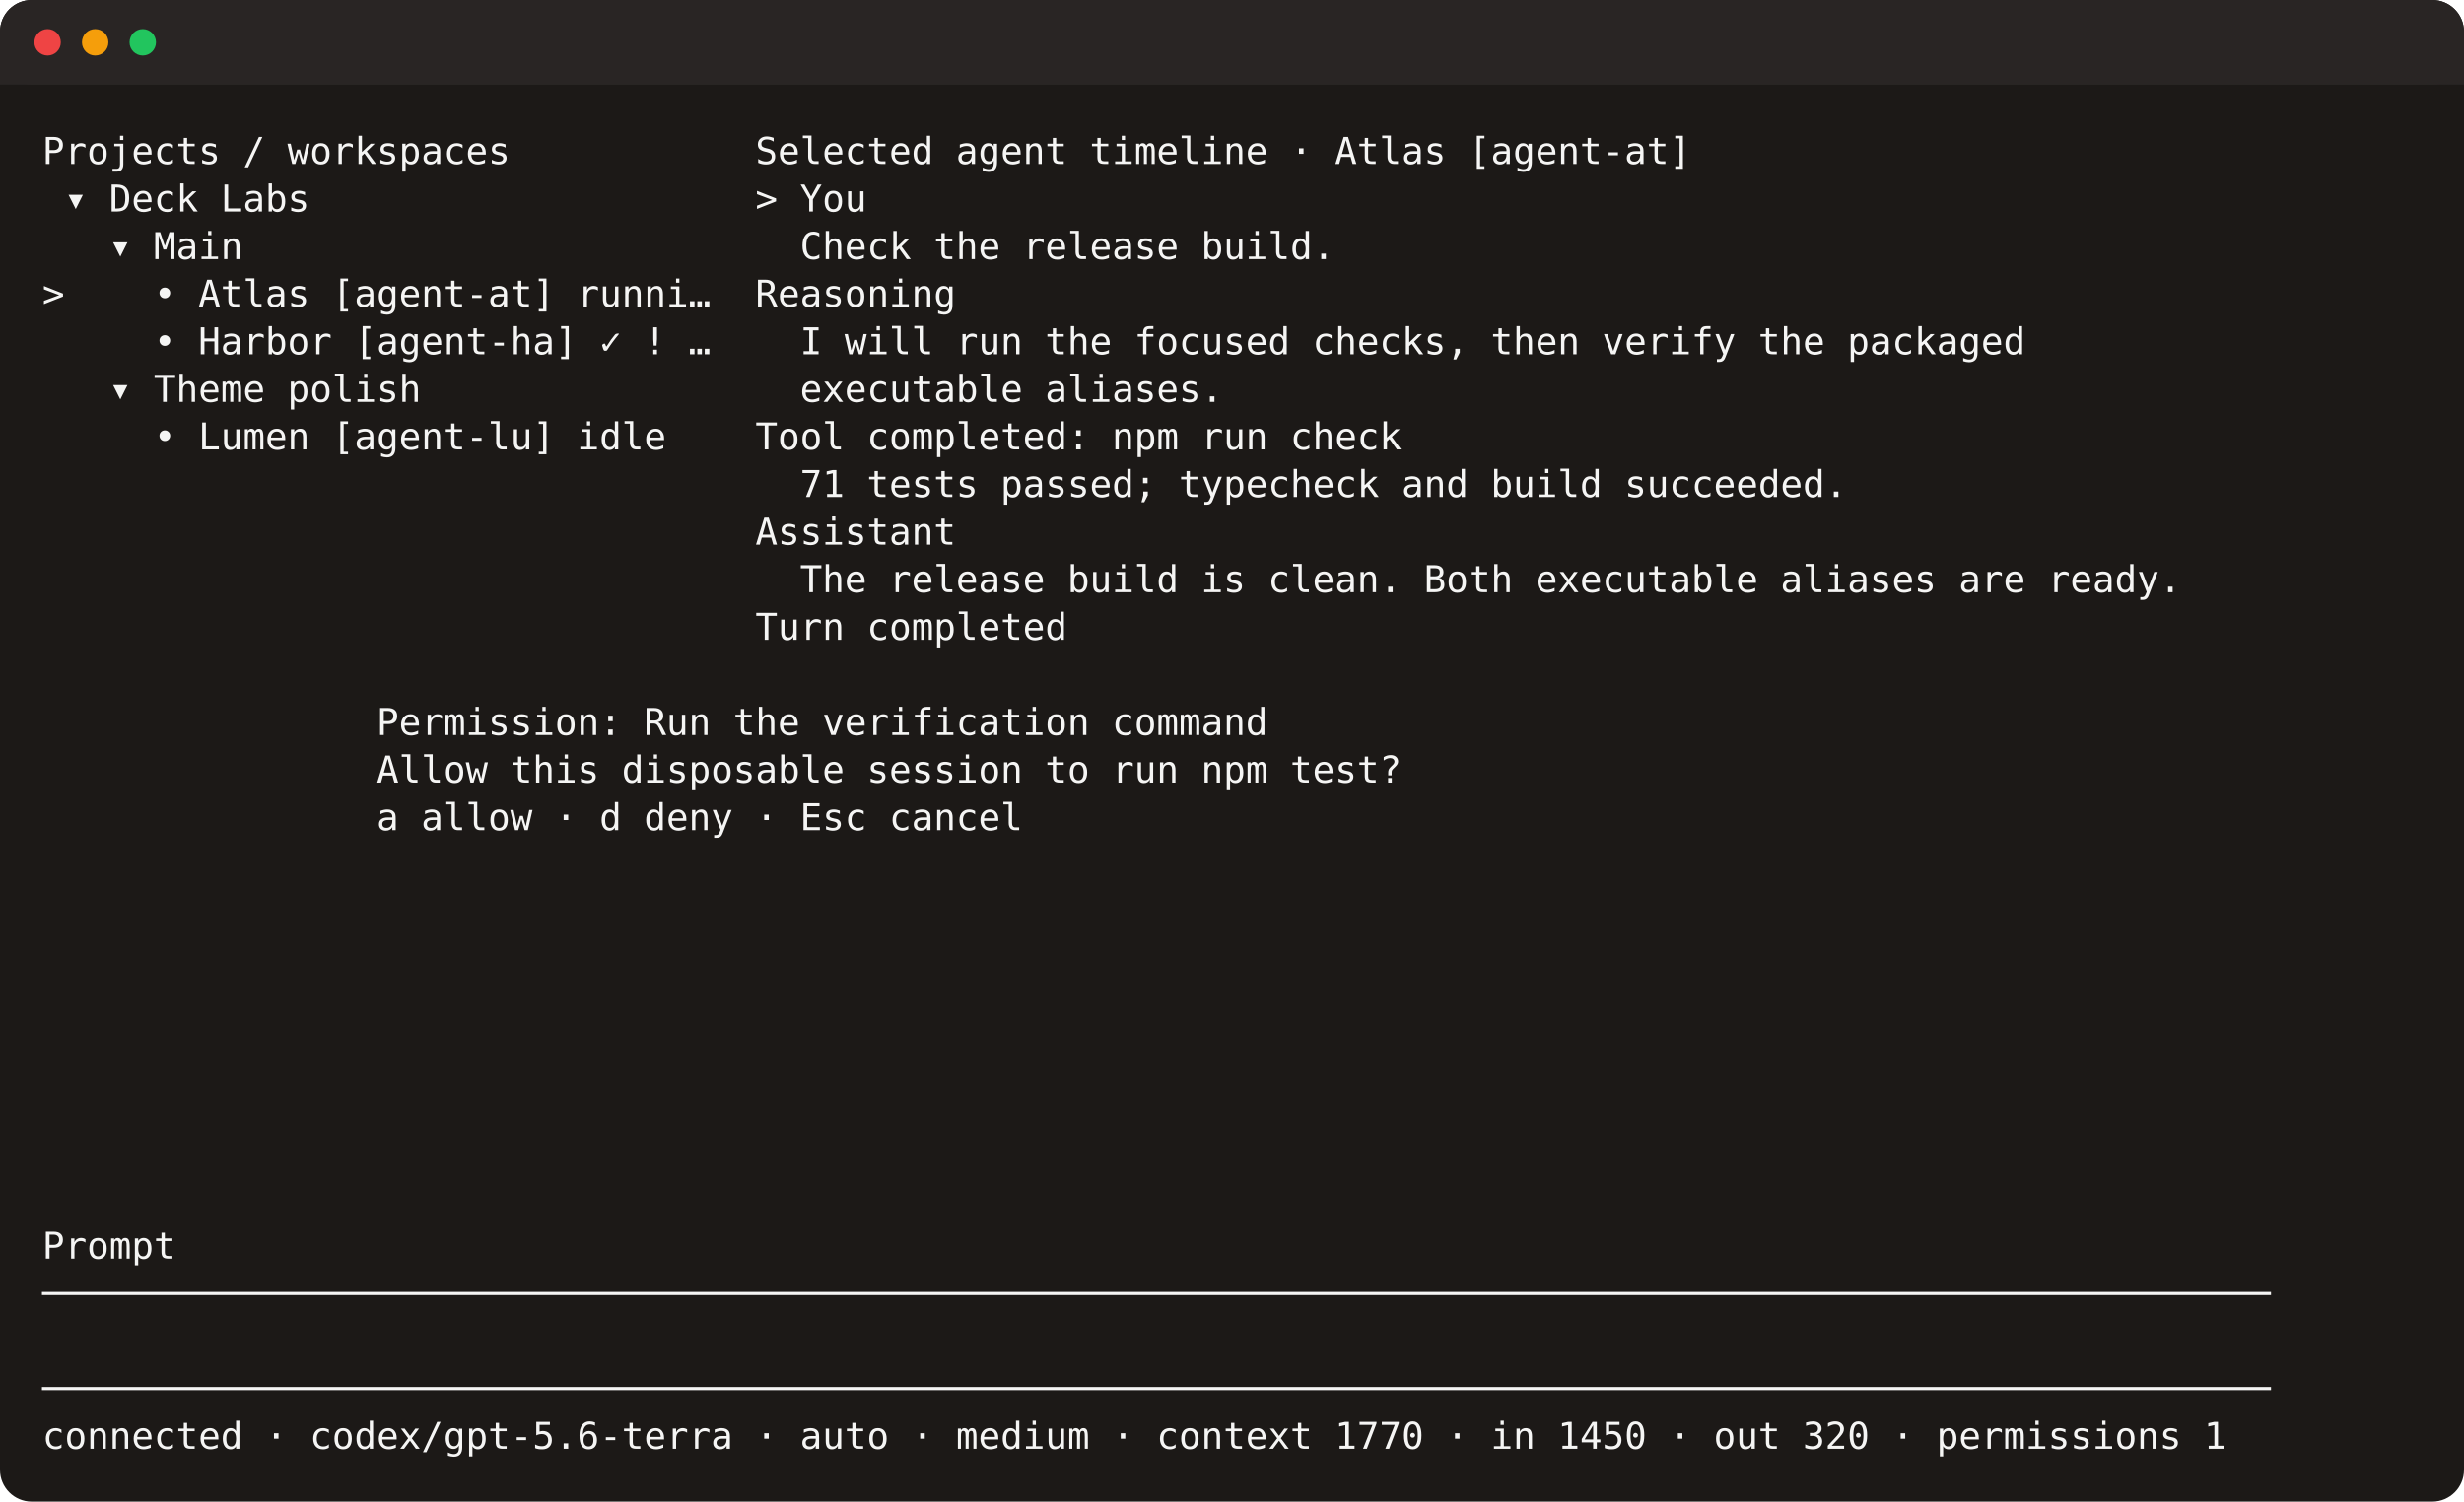
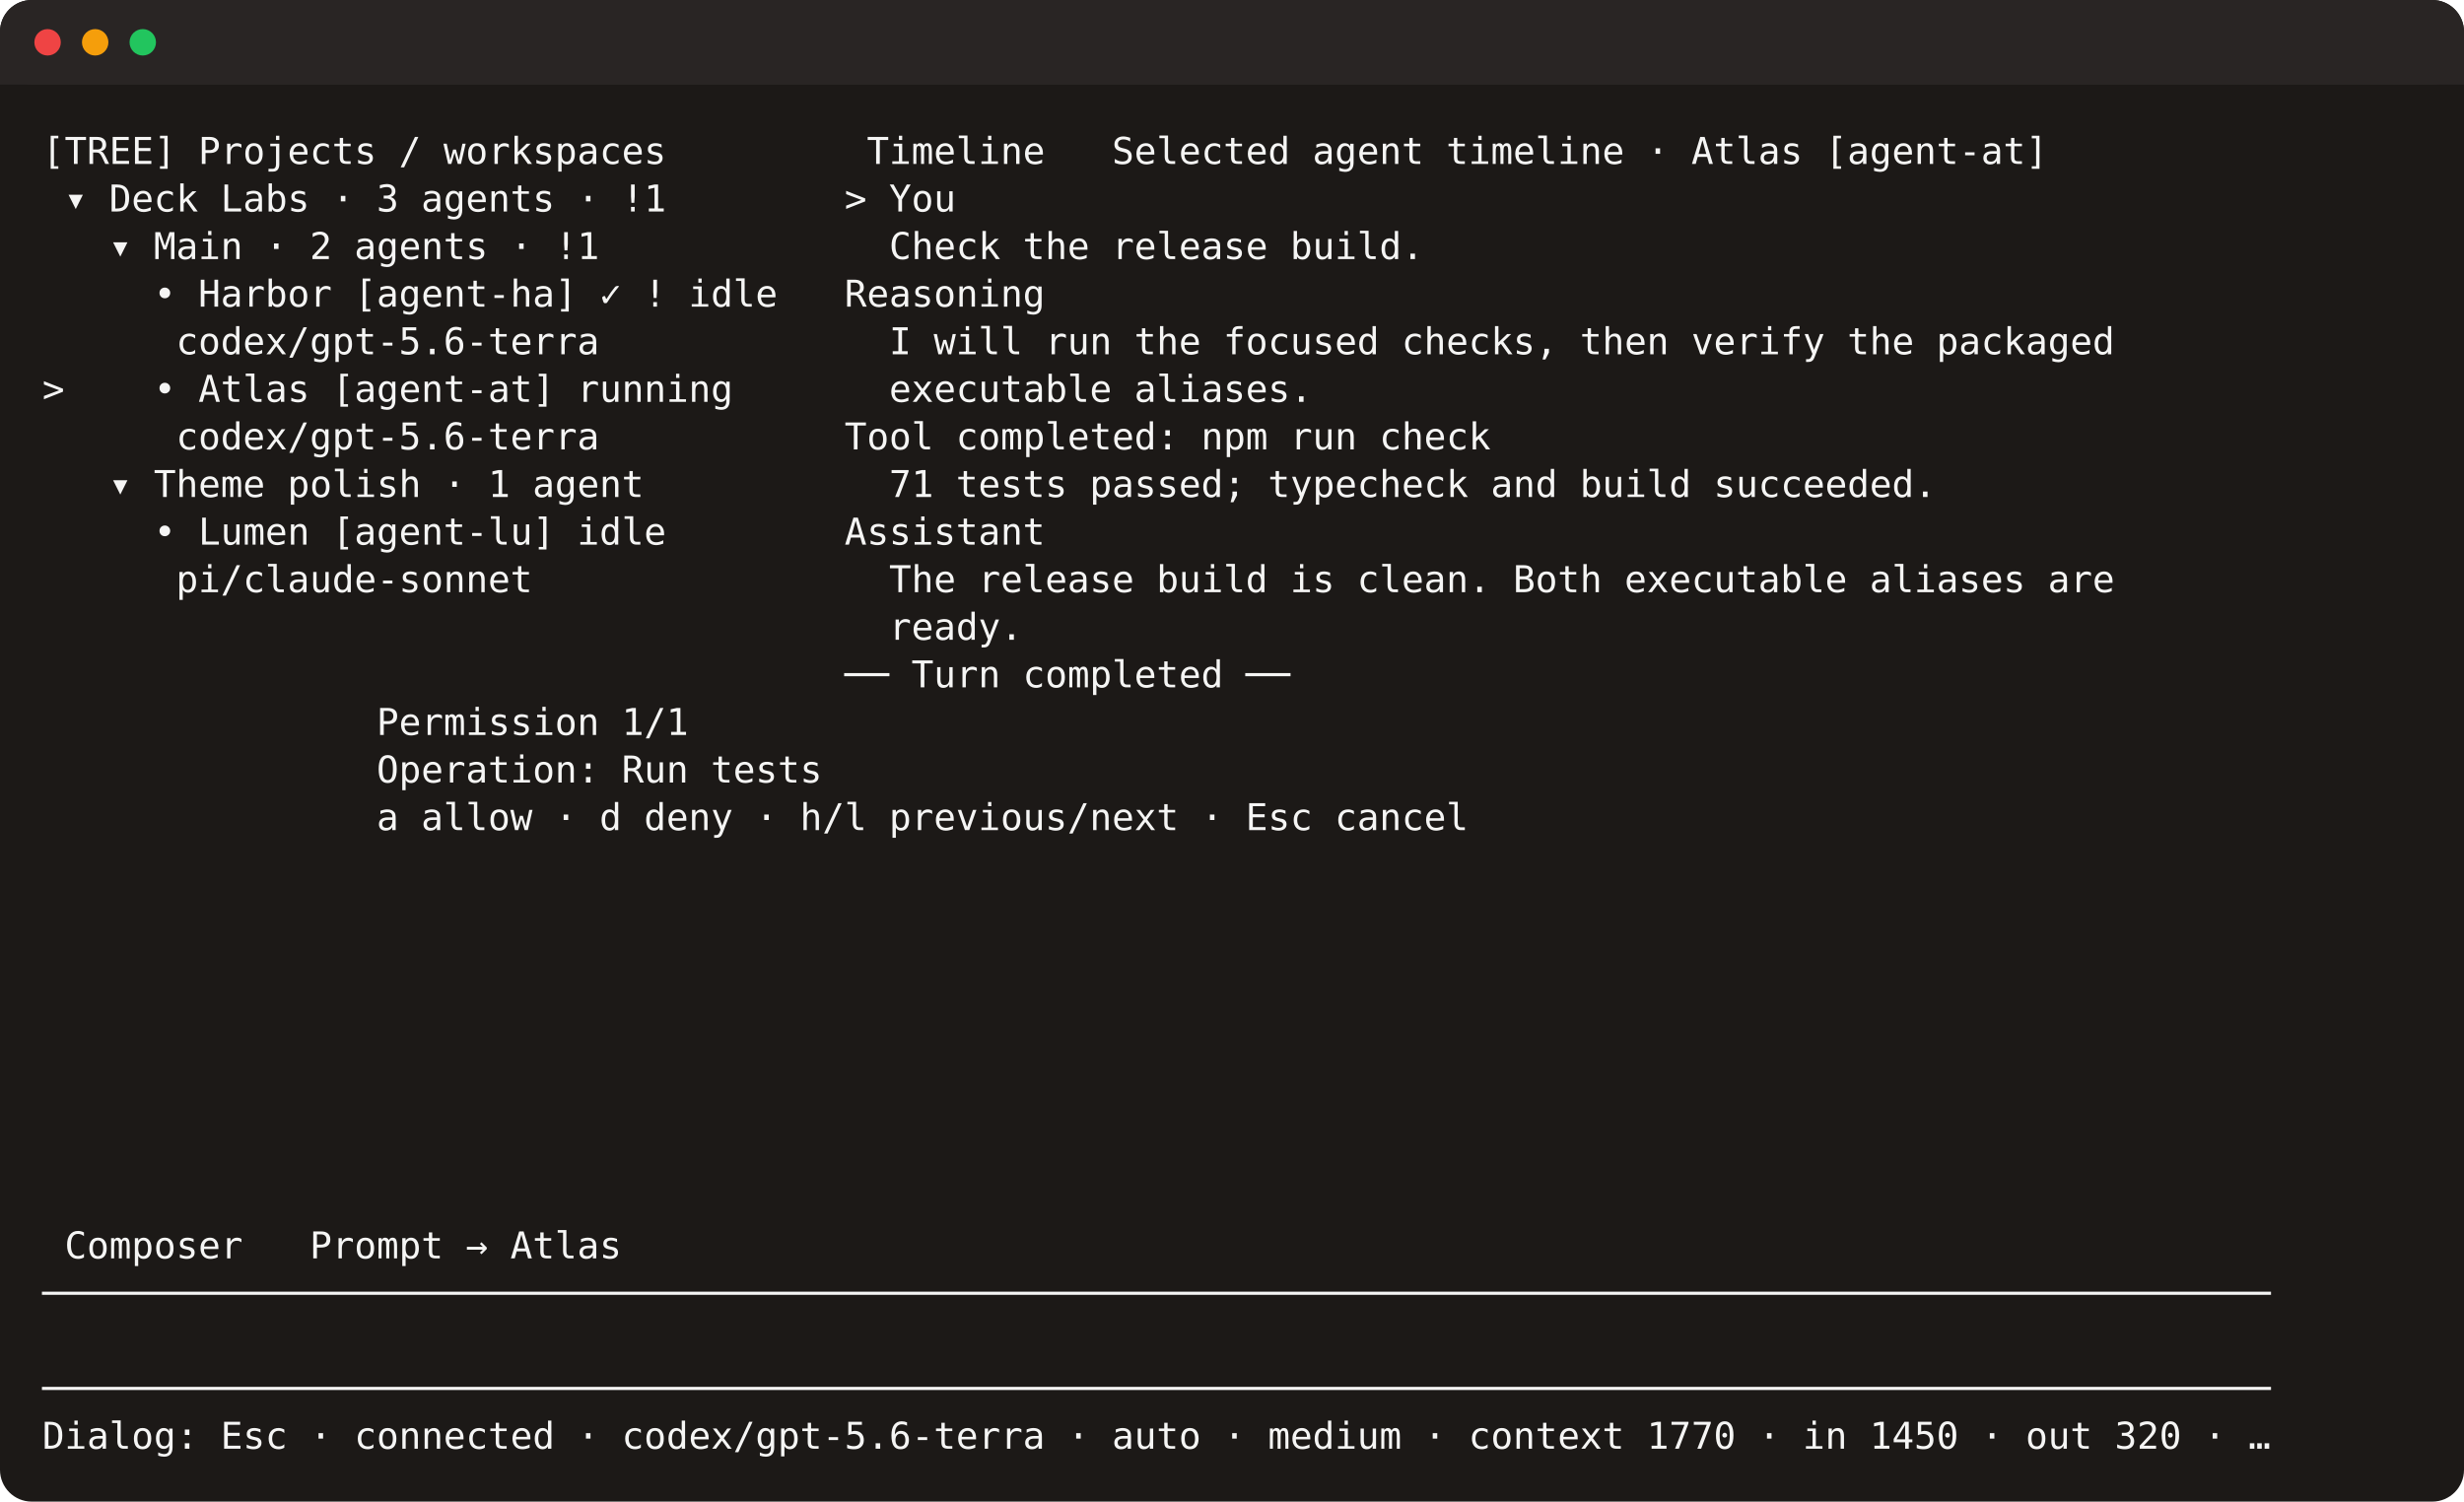
<svg xmlns="http://www.w3.org/2000/svg" width="932" height="568" viewBox="0 0 932 568">
  <rect width="932" height="568" rx="12" fill="#1c1917" />
  <rect width="932" height="32" rx="12" fill="#292524" />
  <rect y="20" width="932" height="12" fill="#292524" />
  <circle cx="18" cy="16" r="5" fill="#ef4444" />
  <circle cx="36" cy="16" r="5" fill="#f59e0b" />
  <circle cx="54" cy="16" r="5" fill="#22c55e" />
  <g fill="#f5f5f4" font-family="SFMono-Regular, Menlo, Consolas, monospace" font-size="14" xml:space="preserve">
-     <text x="16" y="62">Projects / workspaces           Selected agent timeline · Atlas [agent-at]                          </text>
-     <text x="16" y="80"> ▾ Deck Labs                    &gt; You                                                               </text>
-     <text x="16" y="98">   ▾ Main                         Check the release build.                                          </text>
-     <text x="16" y="116">&gt;    • Atlas [agent-at] runni…  Reasoning                                                           </text>
-     <text x="16" y="134">     • Harbor [agent-ha] ✓ ! …    I will run the focused checks, then verify the packaged           </text>
-     <text x="16" y="152">   ▾ Theme polish                 executable aliases.                                               </text>
-     <text x="16" y="170">     • Lumen [agent-lu] idle    Tool completed: npm run check                                       </text>
-     <text x="16" y="188">                                  71 tests passed; typecheck and build succeeded.                   </text>
-     <text x="16" y="206">                                Assistant                                                           </text>
-     <text x="16" y="224">                                  The release build is clean. Both executable aliases are ready.    </text>
-     <text x="16" y="242">                                Turn completed                                                      </text>
-     <text x="16" y="260" />
-     <text x="16" y="278">               Permission: Run the verification command                                             </text>
-     <text x="16" y="296">               Allow this disposable session to run npm test?                                       </text>
-     <text x="16" y="314">               a allow · d deny · Esc cancel                                                        </text>
+     <text x="16" y="62">[TREE] Projects / workspaces         Timeline   Selected agent timeline · Atlas [agent-at]          </text>
+     <text x="16" y="80"> ▾ Deck Labs · 3 agents · !1        &gt; You                                                           </text>
+     <text x="16" y="98">   ▾ Main · 2 agents · !1             Check the release build.                                      </text>
+     <text x="16" y="116">     • Harbor [agent-ha] ✓ ! idle   Reasoning                                                       </text>
+     <text x="16" y="134">      codex/gpt-5.6-terra             I will run the focused checks, then verify the packaged       </text>
+     <text x="16" y="152">&gt;    • Atlas [agent-at] running       executable aliases.                                           </text>
+     <text x="16" y="170">      codex/gpt-5.6-terra           Tool completed: npm run check                                   </text>
+     <text x="16" y="188">   ▾ Theme polish · 1 agent           71 tests passed; typecheck and build succeeded.               </text>
+     <text x="16" y="206">     • Lumen [agent-lu] idle        Assistant                                                       </text>
+     <text x="16" y="224">      pi/claude-sonnet                The release build is clean. Both executable aliases are       </text>
+     <text x="16" y="242">                                      ready.                                                        </text>
+     <text x="16" y="260">                                    ── Turn completed ──                                            </text>
+     <text x="16" y="278">               Permission 1/1                                                                       </text>
+     <text x="16" y="296">               Operation: Run tests                                                                 </text>
+     <text x="16" y="314">               a allow · d deny · h/l previous/next · Esc cancel                                    </text>
    <text x="16" y="332" />
    <text x="16" y="350" />
    <text x="16" y="368" />
    <text x="16" y="386" />
    <text x="16" y="404" />
    <text x="16" y="422" />
    <text x="16" y="440" />
    <text x="16" y="458" />
-     <text x="16" y="476">Prompt</text>
+     <text x="16" y="476"> Composer   Prompt → Atlas</text>
    <text x="16" y="494">────────────────────────────────────────────────────────────────────────────────────────────────────</text>
    <text x="16" y="512">                                                                                                    </text>
    <text x="16" y="530">────────────────────────────────────────────────────────────────────────────────────────────────────</text>
-     <text x="16" y="548">connected · codex/gpt-5.6-terra · auto · medium · context 1770 · in 1450 · out 320 · permissions 1</text>
+     <text x="16" y="548">Dialog: Esc · connected · codex/gpt-5.6-terra · auto · medium · context 1770 · in 1450 · out 320 · …</text>
  </g>
</svg>
